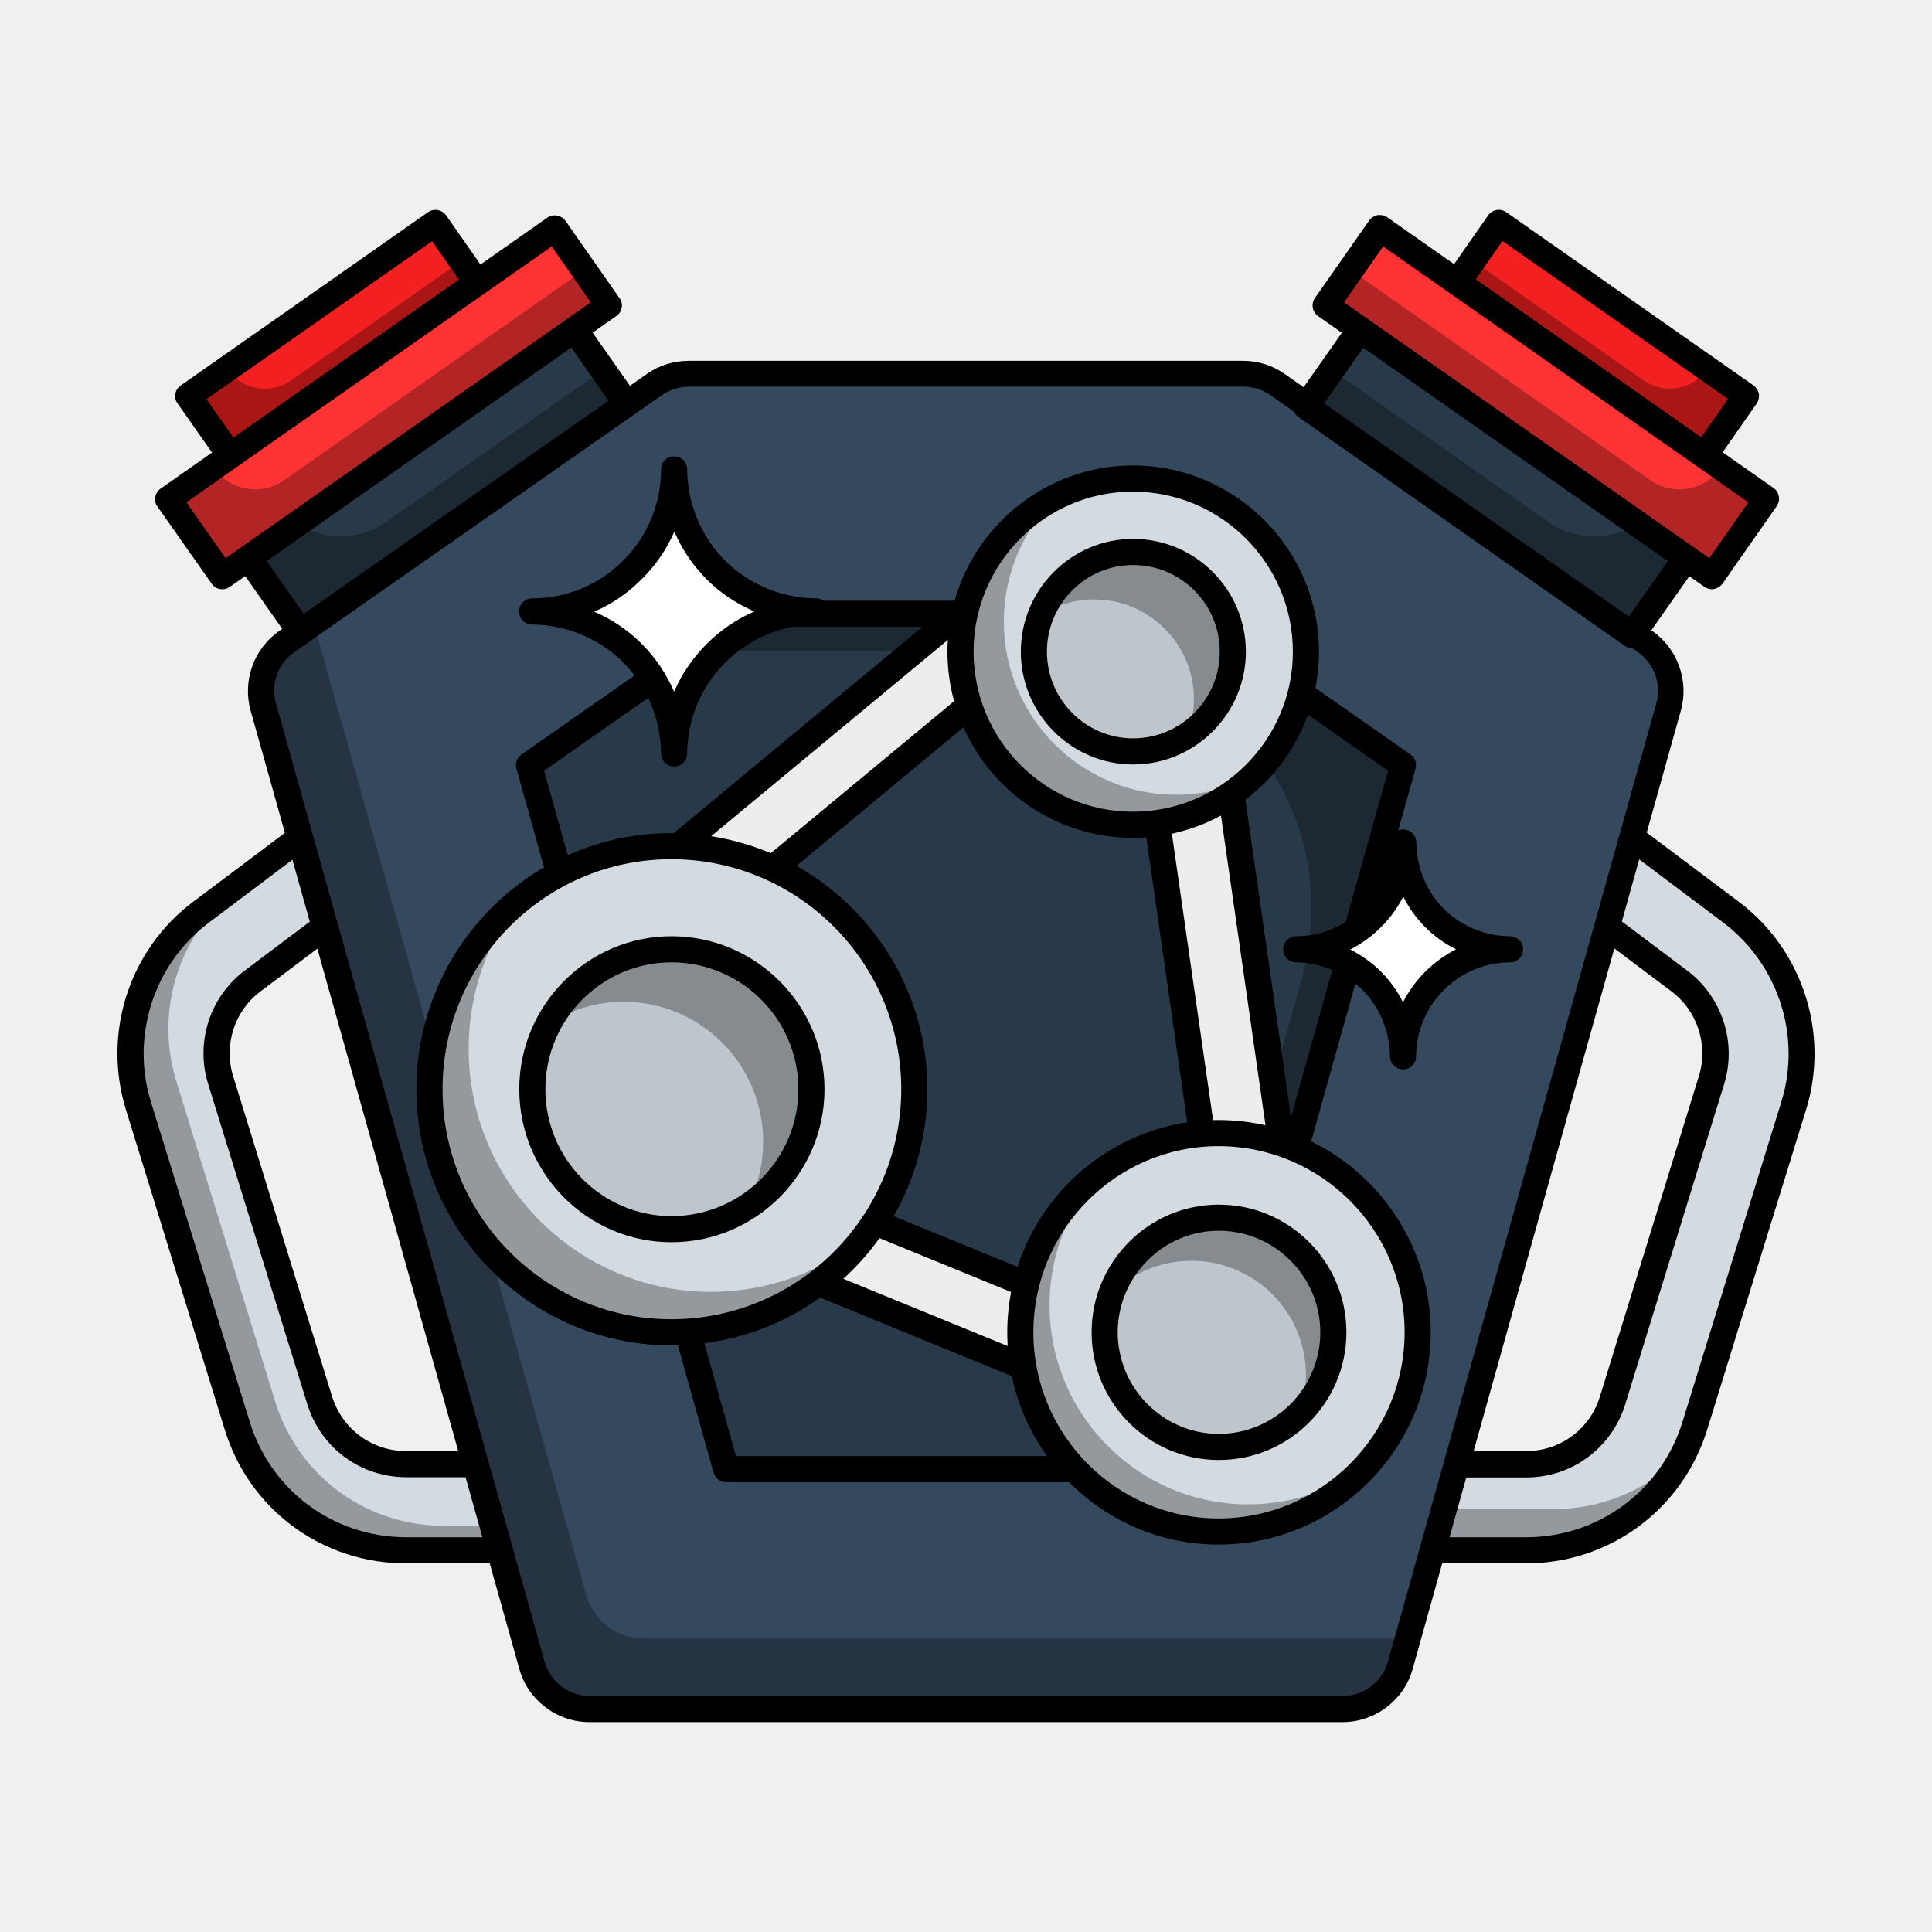
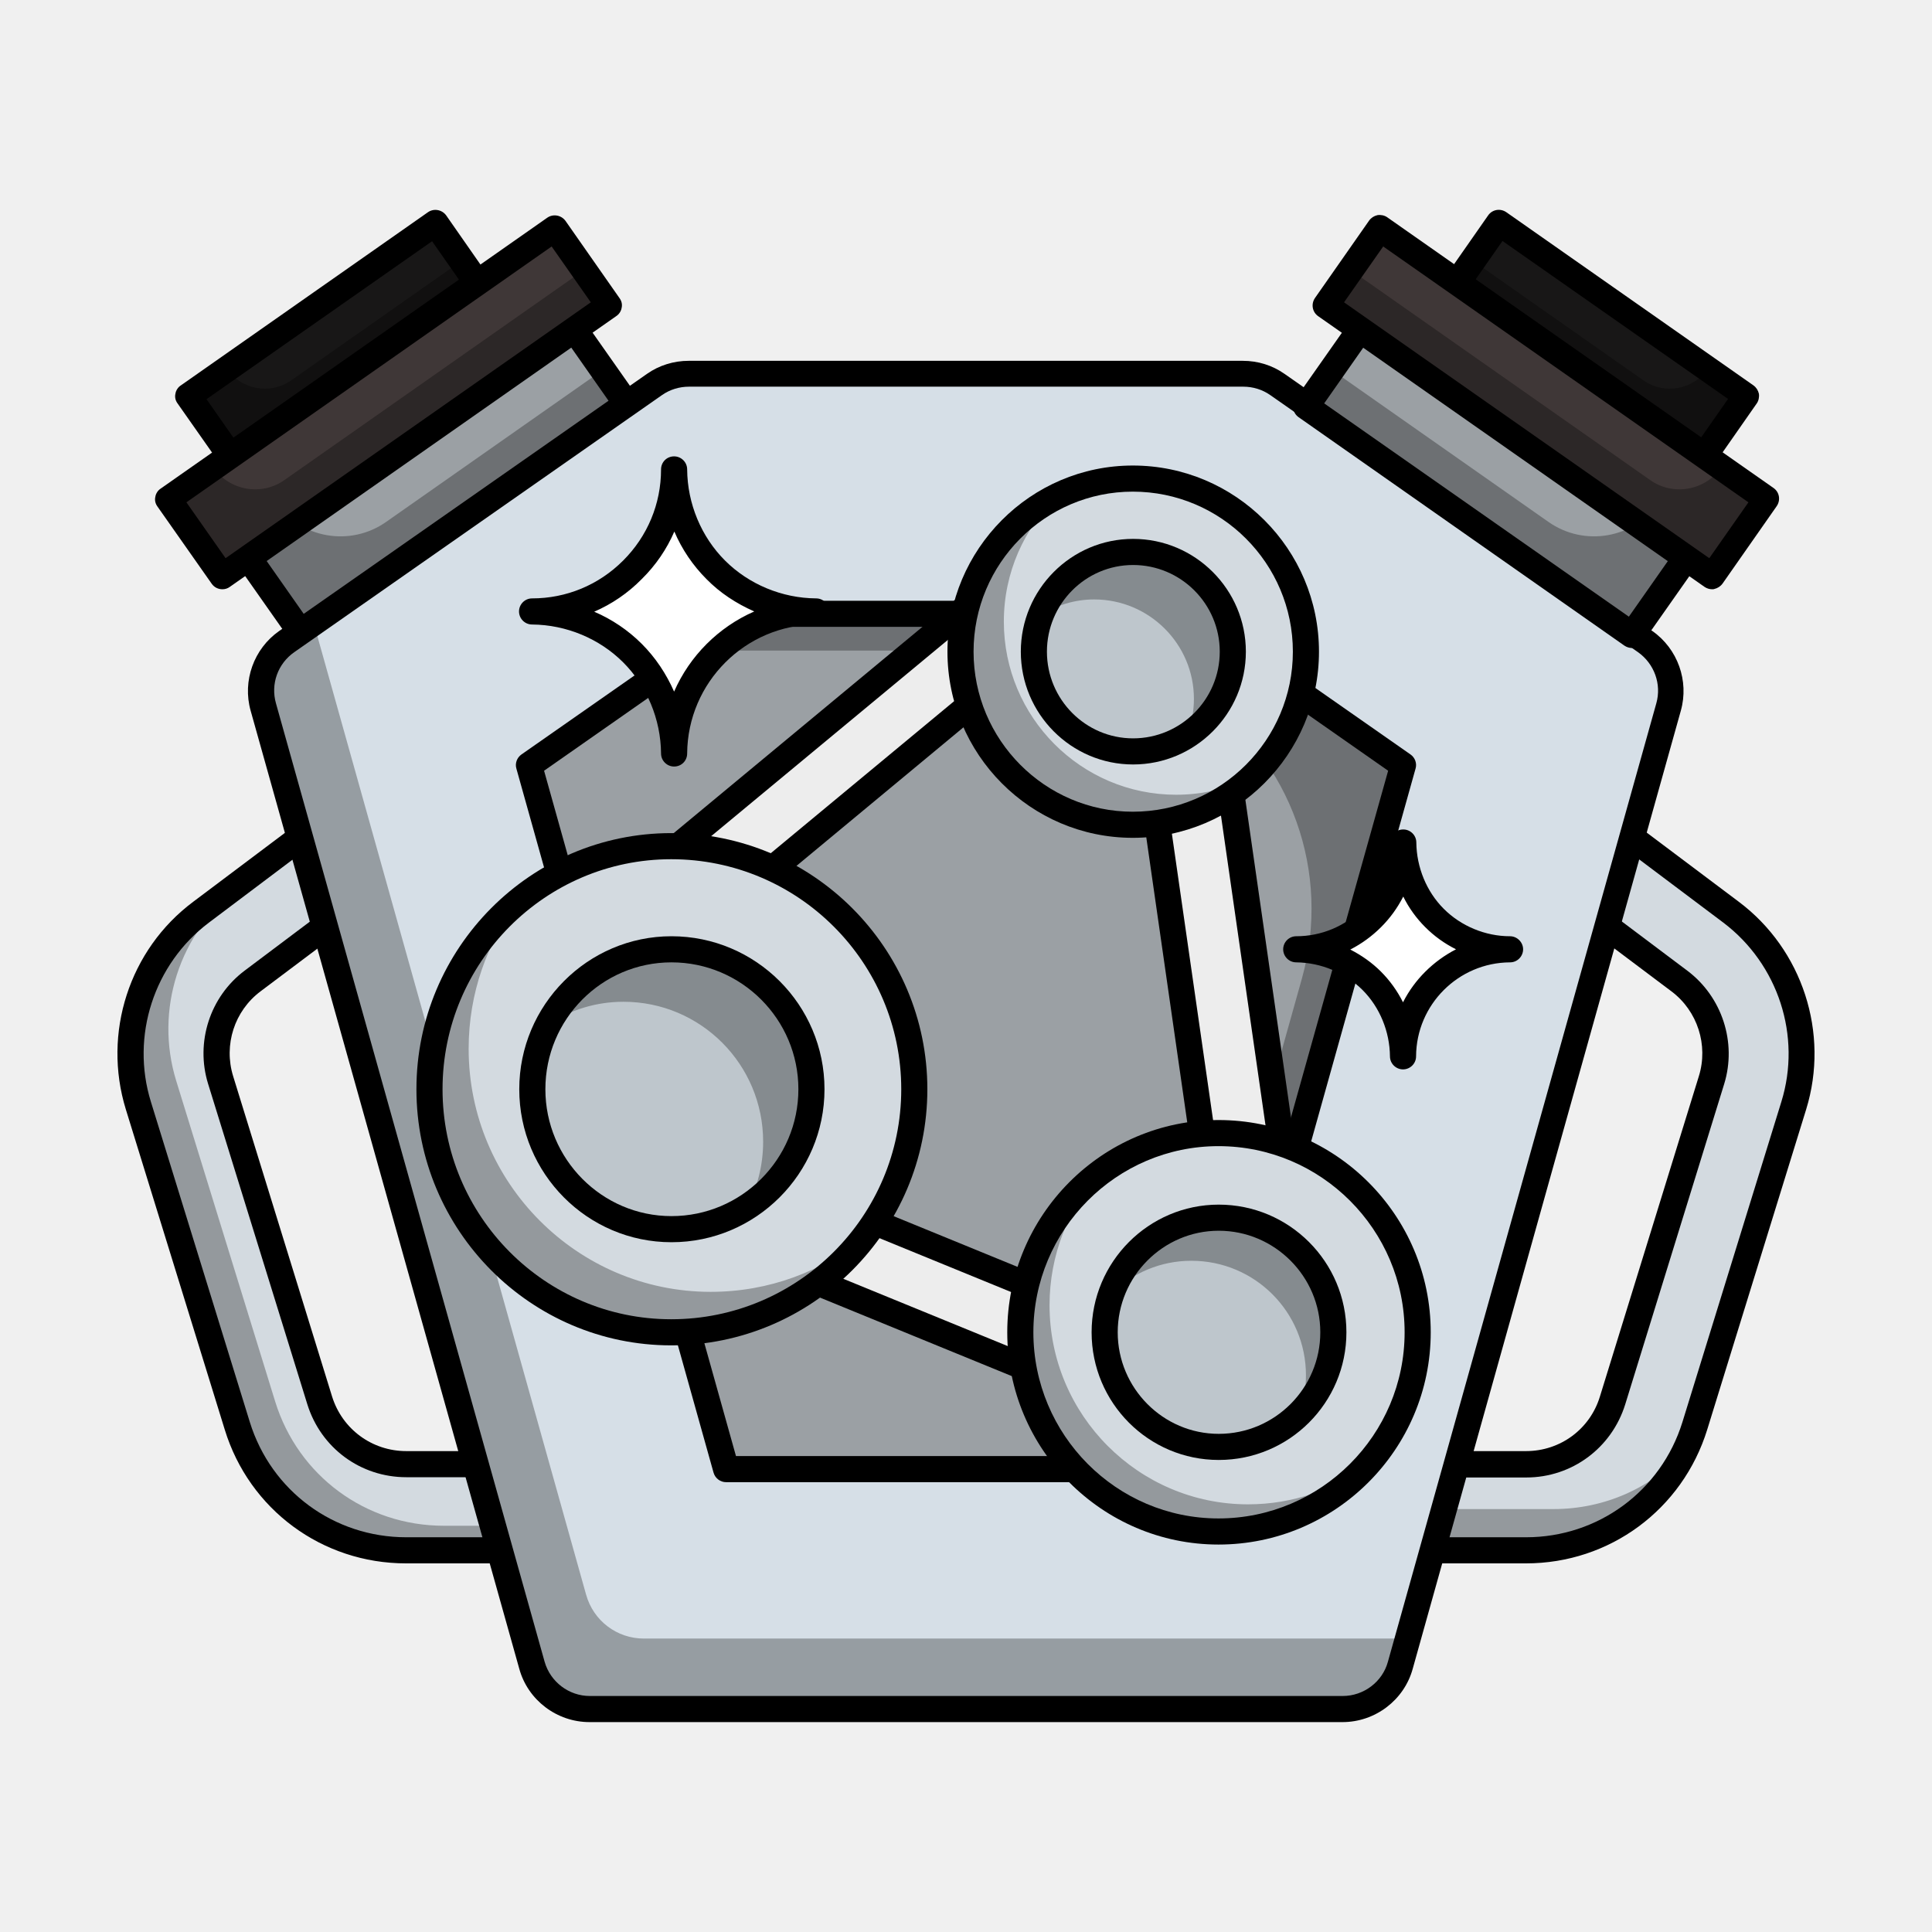
<svg xmlns="http://www.w3.org/2000/svg" width="70" height="70" viewBox="0 0 70 70" fill="none">
-   <path d="M8.376 19.315L20.183 11.04L22.773 14.736L10.966 23.01L8.376 19.315Z" fill="#283A49" />
+   <path d="M8.376 19.315L20.183 11.04L22.773 14.736L10.966 23.01L8.376 19.315Z" fill="#9BA0A4" />
  <g opacity="0.3">
    <path d="M22.778 14.738L10.963 23.006L8.381 19.317L9.97 18.2C10.888 19.506 12.685 19.827 13.99 18.91L21.842 13.404L22.778 14.738Z" fill="black" />
  </g>
-   <path d="M10.963 23.479C10.811 23.479 10.669 23.412 10.575 23.28L7.983 19.591C7.907 19.487 7.879 19.364 7.907 19.241C7.926 19.118 8.002 19.004 8.106 18.938L19.911 10.661C20.129 10.51 20.422 10.566 20.573 10.774L23.165 14.464C23.241 14.568 23.269 14.691 23.241 14.814C23.222 14.937 23.146 15.05 23.042 15.116L11.237 23.393C11.152 23.45 11.057 23.479 10.963 23.479ZM9.033 19.43L11.076 22.343L22.115 14.615L20.072 11.701L9.033 19.43Z" fill="black" />
-   <path d="M6.826 14.347L15.774 8.076L17.593 10.671L8.645 16.942L6.826 14.347Z" fill="#F22020" />
+   <path d="M10.963 23.479C10.811 23.479 10.669 23.413 10.575 23.28L7.983 19.591C7.907 19.487 7.879 19.364 7.907 19.241C7.926 19.118 8.002 19.004 8.106 18.938L19.911 10.661C20.129 10.51 20.422 10.567 20.573 10.775L23.165 14.464C23.241 14.568 23.269 14.691 23.241 14.814C23.222 14.937 23.146 15.05 23.042 15.117L11.237 23.394C11.152 23.45 11.057 23.479 10.963 23.479ZM9.033 19.43L11.076 22.344L22.115 14.615L20.072 11.702L9.033 19.43Z" fill="black" />
+   <path d="M6.826 14.347L15.774 8.076L17.593 10.671L8.645 16.942L6.826 14.347Z" fill="#181717" />
  <g opacity="0.3">
    <path d="M17.585 10.68L8.646 16.942L6.82 14.35L8.22 13.366C8.75 14.123 9.791 14.312 10.547 13.783L16.724 9.45L17.585 10.68Z" fill="black" />
  </g>
-   <path d="M8.646 17.415C8.494 17.415 8.352 17.349 8.258 17.216L6.432 14.615C6.356 14.511 6.328 14.388 6.356 14.265C6.375 14.142 6.451 14.029 6.555 13.962L15.504 7.691C15.721 7.539 16.015 7.596 16.166 7.804L17.973 10.396C18.048 10.5 18.077 10.623 18.048 10.746C18.029 10.869 17.954 10.983 17.85 11.049L8.901 17.32C8.835 17.387 8.74 17.415 8.646 17.415ZM7.482 14.464L8.759 16.289L16.932 10.566L15.655 8.741L7.482 14.464Z" fill="black" />
-   <path d="M6.094 18.084L20.101 8.267L22.061 11.064L8.054 20.881L6.094 18.084Z" fill="#FF3333" />
+   <path d="M8.646 17.415C8.494 17.415 8.352 17.349 8.258 17.216L6.432 14.615C6.356 14.511 6.328 14.388 6.356 14.265C6.375 14.142 6.451 14.028 6.555 13.962L15.504 7.69C15.721 7.539 16.015 7.596 16.166 7.804L17.973 10.396C18.048 10.5 18.077 10.623 18.048 10.746C18.029 10.869 17.954 10.982 17.85 11.049L8.901 17.32C8.835 17.387 8.74 17.415 8.646 17.415ZM7.482 14.463L8.759 16.289L16.932 10.566L15.655 8.74L7.482 14.463Z" fill="black" />
+   <path d="M6.094 18.084L20.101 8.267L22.061 11.064L8.054 20.881L6.094 18.084Z" fill="#3F3737" />
  <g opacity="0.3">
    <path d="M22.059 11.068L8.059 20.887L6.092 18.087L7.728 16.942C8.315 17.774 9.469 17.983 10.301 17.396L21.161 9.781L22.059 11.068Z" fill="black" />
  </g>
-   <path d="M8.059 21.35C7.908 21.35 7.766 21.284 7.671 21.152L5.704 18.352C5.628 18.248 5.6 18.125 5.628 18.002C5.647 17.879 5.723 17.765 5.827 17.699L19.827 7.889C20.044 7.738 20.337 7.795 20.489 8.003L22.447 10.803C22.523 10.907 22.551 11.03 22.523 11.153C22.504 11.276 22.428 11.389 22.324 11.456L8.324 21.265C8.248 21.322 8.154 21.35 8.059 21.35ZM6.754 18.2L8.173 20.225L21.406 10.954L19.987 8.93L6.754 18.2Z" fill="black" />
+   <path d="M8.059 21.35C7.908 21.35 7.766 21.284 7.671 21.151L5.704 18.351C5.628 18.247 5.6 18.124 5.628 18.001C5.647 17.878 5.723 17.765 5.827 17.699L19.827 7.889C20.044 7.738 20.337 7.795 20.489 8.003L22.447 10.803C22.523 10.907 22.551 11.03 22.523 11.153C22.504 11.276 22.428 11.389 22.324 11.456L8.324 21.265C8.248 21.322 8.154 21.35 8.059 21.35ZM6.754 18.2L8.173 20.224L21.406 10.954L19.987 8.93L6.754 18.2Z" fill="black" />
  <path d="M20.64 53.049H14.709C13.262 53.049 12.004 52.122 11.578 50.741L7.993 39.134C7.586 37.81 8.05 36.372 9.157 35.549L16.232 30.233L14.359 27.735L7.284 33.052C5.136 34.669 4.219 37.479 5.013 40.052L8.599 51.658C9.431 54.354 11.89 56.17 14.709 56.17H20.64V53.049Z" fill="#D3DAE0" />
  <g opacity="0.3">
    <path d="M20.64 55.281H16.081C13.253 55.281 10.803 53.474 9.97 50.779L6.385 39.162C5.59 36.589 6.499 33.78 8.646 32.162L14.425 27.82L14.359 27.735L7.284 33.052C5.136 34.669 4.219 37.479 5.013 40.052L8.599 51.668C9.431 54.364 11.89 56.17 14.709 56.17H20.64V55.281Z" fill="black" />
  </g>
  <path d="M62.716 33.052L55.64 27.735L53.767 30.233L60.843 35.549C61.95 36.381 62.413 37.819 62.006 39.134L58.421 50.741C57.995 52.122 56.737 53.049 55.29 53.049H49.832V56.17H55.29C58.118 56.17 60.569 54.354 61.401 51.658L64.986 40.052C65.781 37.479 64.873 34.66 62.716 33.052Z" fill="#D3DAE0" />
  <g opacity="0.3">
    <path d="M61.032 52.595C59.973 54.77 57.769 56.17 55.29 56.17H49.832V53.058H50.835C50.835 53.947 51.563 54.676 52.452 54.676H56.293C58.147 54.676 59.85 53.9 61.032 52.595Z" fill="black" />
  </g>
-   <path d="M20.64 56.643H14.709C11.673 56.643 9.033 54.695 8.144 51.8L4.559 40.193C3.708 37.431 4.682 34.404 7 32.673L14.075 27.357C14.179 27.281 14.302 27.253 14.425 27.262C14.548 27.281 14.662 27.347 14.737 27.442L16.61 29.939C16.771 30.147 16.724 30.441 16.516 30.601L9.44 35.918C8.494 36.627 8.097 37.857 8.447 38.992L12.032 50.599C12.401 51.781 13.479 52.576 14.719 52.576H20.65C20.915 52.576 21.123 52.784 21.123 53.049V56.17C21.113 56.426 20.905 56.643 20.64 56.643ZM14.264 28.388L7.567 33.43C5.581 34.924 4.729 37.535 5.467 39.919L9.052 51.526C9.828 54.023 12.098 55.697 14.719 55.697H20.177V53.522H14.719C13.063 53.522 11.625 52.462 11.133 50.873L7.539 39.266C7.075 37.762 7.605 36.107 8.873 35.161L15.57 30.128L14.264 28.388Z" fill="black" />
-   <path d="M55.291 56.644H49.832C49.568 56.644 49.359 56.435 49.359 56.17V53.049C49.359 52.784 49.568 52.576 49.832 52.576H55.291C56.53 52.576 57.608 51.781 57.968 50.599L61.553 38.992C61.903 37.866 61.505 36.627 60.559 35.918L53.484 30.602C53.276 30.441 53.228 30.148 53.389 29.939L55.262 27.442C55.338 27.338 55.451 27.272 55.574 27.262C55.697 27.244 55.82 27.281 55.924 27.357L63 32.673C65.308 34.404 66.292 37.431 65.441 40.194L61.855 51.8C60.957 54.695 58.318 56.644 55.291 56.644ZM50.305 55.697H55.291C57.901 55.697 60.181 54.023 60.957 51.526L64.542 39.919C65.28 37.535 64.428 34.934 62.442 33.43L55.745 28.398L54.439 30.138L61.136 35.17C62.395 36.116 62.934 37.772 62.47 39.276L58.885 50.883C58.393 52.462 56.955 53.531 55.3 53.531H50.315V55.697H50.305Z" fill="black" />
-   <path d="M60.465 25.616L50.731 60.342C50.466 61.279 49.615 61.931 48.641 61.931H21.359C20.385 61.931 19.524 61.279 19.269 60.342L9.535 25.616C9.289 24.727 9.63 23.772 10.386 23.252L23.715 13.934C24.084 13.679 24.519 13.546 24.963 13.546H45.036C45.481 13.546 45.916 13.679 46.285 13.934L59.613 23.252C60.37 23.772 60.711 24.727 60.465 25.616Z" fill="#34495E" />
+   <path d="M20.64 56.644H14.709C11.673 56.644 9.033 54.695 8.144 51.8L4.559 40.194C3.708 37.431 4.682 34.404 7 32.673L14.075 27.357C14.179 27.281 14.302 27.253 14.425 27.262C14.548 27.281 14.662 27.348 14.737 27.442L16.61 29.939C16.771 30.148 16.724 30.441 16.516 30.602L9.44 35.918C8.494 36.627 8.097 37.857 8.447 38.992L12.032 50.599C12.401 51.781 13.479 52.576 14.719 52.576H20.65C20.915 52.576 21.123 52.784 21.123 53.049V56.171C21.113 56.426 20.905 56.644 20.64 56.644ZM14.264 28.388L7.567 33.43C5.581 34.925 4.729 37.535 5.467 39.919L9.052 51.526C9.828 54.023 12.098 55.698 14.719 55.698H20.177V53.522H14.719C13.063 53.522 11.625 52.462 11.133 50.873L7.539 39.267C7.075 37.763 7.605 36.107 8.873 35.161L15.57 30.129L14.264 28.388Z" fill="black" />
+   <path d="M55.291 56.644H49.832C49.568 56.644 49.359 56.436 49.359 56.171V53.049C49.359 52.784 49.568 52.576 49.832 52.576H55.291C56.53 52.576 57.608 51.782 57.968 50.599L61.553 38.992C61.903 37.867 61.505 36.627 60.559 35.918L53.484 30.602C53.276 30.441 53.228 30.148 53.389 29.94L55.262 27.442C55.338 27.338 55.451 27.272 55.574 27.263C55.697 27.244 55.82 27.282 55.924 27.357L63 32.673C65.308 34.404 66.292 37.431 65.441 40.194L61.855 51.8C60.957 54.695 58.318 56.644 55.291 56.644ZM50.305 55.698H55.291C57.901 55.698 60.181 54.023 60.957 51.526L64.542 39.919C65.28 37.536 64.428 34.934 62.442 33.43L55.745 28.398L54.439 30.138L61.136 35.171C62.395 36.117 62.934 37.772 62.47 39.276L58.885 50.883C58.393 52.463 56.955 53.532 55.3 53.532H50.315V55.698H50.305Z" fill="black" />
+   <path d="M60.465 25.616L50.731 60.342C50.466 61.278 49.615 61.931 48.641 61.931H21.359C20.385 61.931 19.524 61.278 19.269 60.342L9.535 25.616C9.289 24.727 9.63 23.772 10.386 23.251L23.715 13.934C24.084 13.678 24.519 13.546 24.963 13.546H45.036C45.481 13.546 45.916 13.678 46.285 13.934L59.613 23.251C60.37 23.772 60.711 24.727 60.465 25.616Z" fill="#D6DFE7" />
  <g opacity="0.3">
-     <path d="M51.015 59.33L50.731 60.342C50.466 61.279 49.615 61.931 48.641 61.931H21.359C20.385 61.931 19.534 61.279 19.269 60.342L9.535 25.616C9.289 24.727 9.63 23.781 10.386 23.252L11.427 22.523C11.427 22.703 11.446 22.892 11.503 23.062L21.236 57.779C21.501 58.724 22.353 59.368 23.327 59.368H50.608C50.75 59.368 50.882 59.358 51.015 59.33Z" fill="black" />
+     <path d="M51.015 59.33L50.731 60.342C50.466 61.279 49.615 61.931 48.641 61.931H21.359C20.385 61.931 19.534 61.279 19.269 60.342L9.535 25.617C9.289 24.727 9.63 23.782 10.386 23.252L11.427 22.523C11.427 22.703 11.446 22.892 11.503 23.063L21.236 57.779C21.501 58.725 22.353 59.368 23.327 59.368H50.608C50.75 59.368 50.882 59.358 51.015 59.33Z" fill="black" />
  </g>
-   <path d="M26.306 53.228L19.164 27.726L27.015 22.239H42.983L50.834 27.726L43.692 53.228H26.306Z" fill="#283A49" />
+   <path d="M26.306 53.228L19.164 27.726L27.015 22.239H42.983L50.834 27.726L43.692 53.228H26.306Z" fill="#9BA0A4" />
  <g opacity="0.3">
    <path d="M50.834 27.735L43.692 53.228H42.188L47.173 35.445C48.242 31.614 46.786 27.537 43.522 25.257C41.952 24.16 40.079 23.573 38.168 23.573H25.142L19.164 27.745V27.735L27.015 22.239H42.983L50.834 27.735Z" fill="black" />
  </g>
-   <path d="M43.693 53.702H26.306C26.098 53.702 25.909 53.56 25.852 53.352L18.71 27.849C18.653 27.66 18.729 27.451 18.89 27.338L26.741 21.852C26.817 21.795 26.912 21.766 27.015 21.766H42.983C43.078 21.766 43.172 21.795 43.257 21.852L51.109 27.338C51.27 27.451 51.345 27.66 51.288 27.849L44.147 53.352C44.09 53.56 43.901 53.702 43.693 53.702ZM26.666 52.755H43.333L50.295 27.924L42.841 22.712H27.167L19.713 27.924L26.666 52.755Z" fill="black" />
+   <path d="M43.693 53.702H26.306C26.098 53.702 25.909 53.56 25.852 53.352L18.71 27.849C18.653 27.66 18.729 27.452 18.89 27.338L26.741 21.852C26.817 21.795 26.912 21.767 27.015 21.767H42.983C43.078 21.767 43.172 21.795 43.257 21.852L51.109 27.338C51.27 27.452 51.345 27.66 51.288 27.849L44.147 53.352C44.09 53.56 43.901 53.702 43.693 53.702ZM26.666 52.756H43.333L50.295 27.925L42.841 22.712H27.167L19.713 27.925L26.666 52.756Z" fill="black" />
  <path d="M20.033 42.566L21.094 39.976L42.689 48.824L41.628 51.414L20.033 42.566Z" fill="#EDEDED" />
-   <path d="M21.735 33.024L35.706 21.449L37.492 23.605L23.522 35.18L21.735 33.024Z" fill="#EDEDED" />
-   <path d="M41.095 23.992L43.867 23.595L46.87 44.534L44.098 44.932L41.095 23.992Z" fill="#EDEDED" />
-   <path d="M41.649 51.866C41.593 51.866 41.526 51.857 41.469 51.828L19.864 42.984C19.751 42.937 19.656 42.842 19.609 42.728C19.561 42.615 19.561 42.483 19.609 42.369L20.668 39.777C20.772 39.531 21.047 39.418 21.283 39.522L42.888 48.366C43.002 48.414 43.097 48.508 43.144 48.622C43.191 48.735 43.191 48.868 43.144 48.981L42.084 51.573C42.018 51.753 41.838 51.866 41.649 51.866ZM20.659 42.284L41.394 50.769L42.094 49.047L21.359 40.562L20.659 42.284Z" fill="black" />
-   <path d="M23.535 35.643C23.402 35.643 23.26 35.587 23.166 35.473L21.378 33.316C21.302 33.222 21.255 33.099 21.274 32.966C21.283 32.843 21.349 32.73 21.444 32.645L35.406 21.066C35.605 20.896 35.907 20.924 36.068 21.133L37.856 23.289C37.932 23.384 37.979 23.507 37.96 23.639C37.951 23.762 37.885 23.876 37.79 23.961L23.837 35.539C23.743 35.605 23.639 35.643 23.535 35.643ZM22.409 33.08L23.591 34.508L36.825 23.535L35.643 22.107L22.409 33.08Z" fill="black" />
+   <path d="M21.735 33.025L35.706 21.449L37.492 23.605L23.522 35.181L21.735 33.025Z" fill="#EDEDED" />
+   <path d="M41.095 23.992L43.867 23.595L46.87 44.535L44.098 44.932L41.095 23.992Z" fill="#EDEDED" />
+   <path d="M41.649 51.866C41.593 51.866 41.526 51.857 41.469 51.828L19.864 42.984C19.751 42.936 19.656 42.842 19.609 42.728C19.561 42.615 19.561 42.482 19.609 42.369L20.668 39.777C20.772 39.531 21.047 39.417 21.283 39.522L42.888 48.366C43.002 48.413 43.097 48.508 43.144 48.621C43.191 48.735 43.191 48.867 43.144 48.981L42.084 51.573C42.018 51.753 41.838 51.866 41.649 51.866ZM20.659 42.284L41.394 50.769L42.094 49.047L21.359 40.562L20.659 42.284Z" fill="black" />
+   <path d="M23.535 35.643C23.402 35.643 23.26 35.586 23.166 35.473L21.378 33.316C21.302 33.221 21.255 33.099 21.274 32.966C21.283 32.843 21.349 32.73 21.444 32.645L35.406 21.066C35.605 20.896 35.907 20.924 36.068 21.132L37.856 23.289C37.932 23.384 37.979 23.507 37.96 23.639C37.951 23.762 37.885 23.876 37.79 23.961L23.837 35.539C23.743 35.605 23.639 35.643 23.535 35.643ZM22.409 33.08L23.591 34.508L36.825 23.535L35.643 22.107L22.409 33.08Z" fill="black" />
  <path d="M44.099 45.387C43.873 45.387 43.664 45.216 43.636 44.98L40.628 24.046C40.609 23.923 40.647 23.8 40.713 23.696C40.779 23.592 40.902 23.526 41.025 23.507L43.797 23.11C44.062 23.081 44.298 23.251 44.336 23.507L47.344 44.441C47.363 44.564 47.325 44.687 47.259 44.791C47.193 44.895 47.07 44.961 46.947 44.98L44.175 45.377C44.147 45.387 44.128 45.387 44.099 45.387ZM41.621 24.377L44.497 44.374L46.332 44.109L43.456 24.112L41.621 24.377Z" fill="black" />
-   <path d="M48.641 62.395H21.36C20.177 62.395 19.127 61.6 18.815 60.465L9.081 25.749C8.778 24.67 9.195 23.507 10.112 22.863L23.441 13.546C23.885 13.234 24.415 13.073 24.954 13.073H45.027C45.576 13.073 46.096 13.234 46.541 13.546L59.869 22.863C60.786 23.507 61.203 24.67 60.9 25.749L51.185 60.465C50.873 61.6 49.823 62.395 48.641 62.395ZM24.964 14.009C24.614 14.009 24.273 14.114 23.989 14.312L10.661 23.63C10.065 24.046 9.8 24.784 9.999 25.484L19.733 60.209C19.941 60.938 20.612 61.449 21.369 61.449H48.65C49.407 61.449 50.088 60.938 50.286 60.209L60.011 25.484C60.209 24.784 59.935 24.046 59.349 23.63L46.02 14.312C45.736 14.114 45.396 14.009 45.046 14.009H24.964Z" fill="black" />
+   <path d="M48.641 62.395H21.36C20.177 62.395 19.127 61.6 18.815 60.465L9.081 25.749C8.778 24.671 9.195 23.507 10.112 22.864L23.441 13.546C23.885 13.234 24.415 13.073 24.954 13.073H45.027C45.576 13.073 46.096 13.234 46.541 13.546L59.869 22.864C60.786 23.507 61.203 24.671 60.9 25.749L51.185 60.465C50.873 61.6 49.823 62.395 48.641 62.395ZM24.964 14.01C24.614 14.01 24.273 14.114 23.989 14.312L10.661 23.63C10.065 24.046 9.8 24.784 9.999 25.484L19.733 60.21C19.941 60.938 20.612 61.449 21.369 61.449H48.65C49.407 61.449 50.088 60.938 50.286 60.21L60.011 25.484C60.209 24.784 59.935 24.046 59.349 23.63L46.02 14.312C45.736 14.114 45.396 14.01 45.046 14.01H24.964Z" fill="black" />
  <path d="M51.365 48.272C51.365 52.254 48.139 55.489 44.148 55.489C40.193 55.489 36.968 52.264 36.968 48.272C36.968 44.28 40.193 41.054 44.148 41.054C48.139 41.054 51.365 44.289 51.365 48.272Z" fill="#D3DAE0" />
  <g opacity="0.3">
-     <path d="M49.568 53.039C48.243 54.543 46.314 55.489 44.148 55.489C40.193 55.489 36.968 52.264 36.968 48.281C36.968 45.935 38.084 43.854 39.806 42.539C38.708 43.807 38.027 45.472 38.027 47.288C38.027 51.28 41.262 54.505 45.216 54.505C46.853 54.505 48.357 53.966 49.568 53.039Z" fill="black" />
+     <path d="M49.568 53.039C48.243 54.543 46.314 55.489 44.148 55.489C40.193 55.489 36.968 52.263 36.968 48.281C36.968 45.935 38.084 43.854 39.806 42.539C38.708 43.807 38.027 45.471 38.027 47.288C38.027 51.28 41.262 54.505 45.216 54.505C46.853 54.505 48.357 53.966 49.568 53.039Z" fill="black" />
  </g>
  <path d="M44.148 55.962C39.929 55.962 36.495 52.51 36.495 48.272C36.495 44.034 39.929 40.581 44.148 40.581C48.386 40.581 51.838 44.034 51.838 48.272C51.838 52.51 48.386 55.962 44.148 55.962ZM44.148 41.527C40.449 41.527 37.441 44.554 37.441 48.272C37.441 51.989 40.449 55.016 44.148 55.016C47.865 55.016 50.892 51.989 50.892 48.272C50.892 44.554 47.865 41.527 44.148 41.527Z" fill="black" />
  <path d="M48.31 48.272C48.31 50.571 46.456 52.425 44.157 52.425C41.877 52.425 40.023 50.571 40.023 48.272C40.023 45.973 41.877 44.119 44.157 44.119C46.446 44.119 48.31 45.983 48.31 48.272Z" fill="#BEC6CC" />
  <g opacity="0.3">
-     <path d="M47.062 51.242C47.232 50.807 47.317 50.325 47.317 49.833C47.317 47.534 45.463 45.68 43.164 45.68C42.048 45.68 41.036 46.125 40.279 46.853C40.856 45.254 42.379 44.129 44.158 44.129C46.456 44.129 48.31 45.983 48.31 48.281C48.31 49.445 47.828 50.495 47.062 51.242Z" fill="black" />
+     <path d="M47.062 51.242C47.232 50.807 47.317 50.325 47.317 49.833C47.317 47.534 45.463 45.68 43.164 45.68C42.048 45.68 41.036 46.125 40.279 46.853C40.856 45.255 42.379 44.129 44.158 44.129C46.456 44.129 48.31 45.983 48.31 48.282C48.31 49.445 47.828 50.495 47.062 51.242Z" fill="black" />
  </g>
-   <path d="M44.157 52.898C41.613 52.898 39.551 50.826 39.551 48.272C39.551 45.718 41.622 43.646 44.157 43.646C46.712 43.646 48.783 45.718 48.783 48.272C48.783 50.826 46.712 52.898 44.157 52.898ZM44.157 44.592C42.143 44.592 40.497 46.248 40.497 48.272C40.497 50.296 42.143 51.952 44.157 51.952C46.191 51.952 47.837 50.296 47.837 48.272C47.837 46.248 46.182 44.592 44.157 44.592Z" fill="black" />
+   <path d="M44.157 52.897C41.613 52.897 39.551 50.826 39.551 48.272C39.551 45.718 41.622 43.646 44.157 43.646C46.712 43.646 48.783 45.718 48.783 48.272C48.783 50.826 46.712 52.897 44.157 52.897ZM44.157 44.592C42.143 44.592 40.497 46.247 40.497 48.272C40.497 50.296 42.143 51.951 44.157 51.951C46.191 51.951 47.837 50.296 47.837 48.272C47.837 46.247 46.182 44.592 44.157 44.592Z" fill="black" />
  <path d="M33.127 39.465C33.127 44.327 29.192 48.272 24.32 48.272C19.496 48.272 15.56 44.337 15.56 39.465C15.56 34.593 19.496 30.658 24.32 30.658C29.192 30.658 33.127 34.603 33.127 39.465Z" fill="#D3DAE0" />
  <g opacity="0.3">
    <path d="M31.311 44.819C29.712 46.919 27.177 48.272 24.329 48.272C19.505 48.272 15.56 44.337 15.56 39.465C15.56 36.712 16.828 34.253 18.796 32.645C17.651 34.13 16.98 35.984 16.98 37.999C16.98 42.861 20.924 46.806 25.748 46.806C27.858 46.806 29.797 46.068 31.311 44.819Z" fill="black" />
  </g>
-   <path d="M24.32 48.745C19.231 48.745 15.088 44.583 15.088 39.465C15.088 34.347 19.231 30.185 24.32 30.185C29.438 30.185 33.6 34.347 33.6 39.465C33.6 44.583 29.438 48.745 24.32 48.745ZM24.32 31.131C19.751 31.131 16.034 34.868 16.034 39.465C16.034 44.062 19.751 47.799 24.32 47.799C28.918 47.799 32.654 44.062 32.654 39.465C32.654 34.868 28.918 31.131 24.32 31.131Z" fill="black" />
+   <path d="M24.32 48.745C19.231 48.745 15.088 44.582 15.088 39.465C15.088 34.347 19.231 30.185 24.32 30.185C29.438 30.185 33.6 34.347 33.6 39.465C33.6 44.582 29.438 48.745 24.32 48.745ZM24.32 31.131C19.751 31.131 16.034 34.867 16.034 39.465C16.034 44.062 19.751 47.799 24.32 47.799C28.918 47.799 32.654 44.062 32.654 39.465C32.654 34.867 28.918 31.131 24.32 31.131Z" fill="black" />
  <path d="M29.399 39.465C29.399 42.265 27.129 44.535 24.329 44.535C21.548 44.535 19.287 42.265 19.287 39.465C19.287 36.665 21.557 34.395 24.329 34.395C27.129 34.395 29.399 36.665 29.399 39.465Z" fill="#BEC6CC" />
  <g opacity="0.3">
    <path d="M29.4 39.465C29.4 41.262 28.473 42.833 27.064 43.731C27.442 43.022 27.65 42.218 27.65 41.367C27.65 38.566 25.389 36.296 22.589 36.296C21.596 36.296 20.669 36.589 19.884 37.1C20.716 35.492 22.4 34.404 24.33 34.404C27.139 34.404 29.4 36.665 29.4 39.465Z" fill="black" />
  </g>
  <path d="M24.329 45.008C21.283 45.008 18.814 42.52 18.814 39.465C18.814 36.41 21.293 33.922 24.329 33.922C27.385 33.922 29.873 36.41 29.873 39.465C29.873 42.52 27.385 45.008 24.329 45.008ZM24.329 34.868C21.804 34.868 19.76 36.93 19.76 39.465C19.76 42 21.813 44.062 24.329 44.062C26.864 44.062 28.927 42 28.927 39.465C28.927 36.93 26.864 34.868 24.329 34.868Z" fill="black" />
  <path d="M47.316 23.611C47.316 27.073 44.506 29.883 41.044 29.883C37.61 29.883 34.801 27.073 34.801 23.611C34.801 20.149 37.61 17.339 41.044 17.339C44.506 17.339 47.316 20.149 47.316 23.611Z" fill="#D3DAE0" />
  <g opacity="0.3">
-     <path d="M45.386 28.142C44.26 29.23 42.728 29.892 41.044 29.892C37.61 29.892 34.801 27.083 34.801 23.621C34.801 21.152 36.229 19.014 38.291 18.002C37.109 19.137 36.371 20.745 36.371 22.523C36.371 25.985 39.171 28.795 42.614 28.795C43.608 28.795 44.553 28.558 45.386 28.142Z" fill="black" />
+     <path d="M45.386 28.142C44.26 29.23 42.728 29.892 41.044 29.892C37.61 29.892 34.801 27.083 34.801 23.62C34.801 21.151 36.229 19.014 38.291 18.002C37.109 19.137 36.371 20.745 36.371 22.523C36.371 25.985 39.171 28.795 42.614 28.795C43.608 28.795 44.553 28.558 45.386 28.142Z" fill="black" />
  </g>
-   <path d="M41.044 30.356C37.336 30.356 34.328 27.329 34.328 23.611C34.328 19.893 37.346 16.866 41.044 16.866C44.762 16.866 47.789 19.893 47.789 23.611C47.789 27.329 44.762 30.356 41.044 30.356ZM41.044 17.812C37.866 17.812 35.274 20.414 35.274 23.611C35.274 26.808 37.866 29.41 41.044 29.41C44.242 29.41 46.843 26.808 46.843 23.611C46.843 20.414 44.242 17.812 41.044 17.812Z" fill="black" />
+   <path d="M41.044 30.356C37.336 30.356 34.328 27.329 34.328 23.611C34.328 19.894 37.346 16.867 41.044 16.867C44.762 16.867 47.789 19.894 47.789 23.611C47.789 27.329 44.762 30.356 41.044 30.356ZM41.044 17.813C37.866 17.813 35.274 20.414 35.274 23.611C35.274 26.808 37.866 29.41 41.044 29.41C44.242 29.41 46.843 26.808 46.843 23.611C46.843 20.414 44.242 17.813 41.044 17.813Z" fill="black" />
  <path d="M44.658 23.611C44.658 25.607 43.041 27.225 41.045 27.225C39.068 27.225 37.45 25.607 37.45 23.611C37.45 21.615 39.068 19.998 41.045 19.998C43.05 20.007 44.658 21.615 44.658 23.611Z" fill="#BEC6CC" />
  <g opacity="0.3">
-     <path d="M44.667 23.621C44.667 24.898 44.005 26.023 43.003 26.657C43.163 26.241 43.258 25.796 43.258 25.323C43.258 23.337 41.641 21.719 39.645 21.719C38.935 21.719 38.273 21.927 37.715 22.287C38.245 20.953 39.541 20.007 41.054 20.007C43.05 20.007 44.667 21.625 44.667 23.621Z" fill="black" />
+     <path d="M44.667 23.621C44.667 24.898 44.005 26.023 43.003 26.657C43.163 26.241 43.258 25.797 43.258 25.323C43.258 23.337 41.641 21.719 39.645 21.719C38.935 21.719 38.273 21.928 37.715 22.287C38.245 20.953 39.541 20.007 41.054 20.007C43.05 20.007 44.667 21.625 44.667 23.621Z" fill="black" />
  </g>
  <path d="M41.054 27.698C38.812 27.698 36.986 25.863 36.986 23.611C36.986 21.36 38.812 19.525 41.054 19.525C43.305 19.525 45.14 21.36 45.14 23.611C45.14 25.863 43.305 27.698 41.054 27.698ZM41.054 20.471C39.332 20.471 37.932 21.88 37.932 23.611C37.932 25.342 39.332 26.752 41.054 26.752C42.785 26.752 44.194 25.342 44.194 23.611C44.194 21.88 42.785 20.471 41.054 20.471Z" fill="black" />
-   <path d="M47.325 14.727L49.915 11.032L61.722 19.307L59.132 23.002L47.325 14.727Z" fill="#283A49" />
+   <path d="M47.325 14.727L49.915 11.032L61.722 19.307L59.132 23.002L47.325 14.727Z" fill="#9BA0A4" />
  <g opacity="0.3">
    <path d="M47.316 14.738L59.131 23.006L61.714 19.317L60.124 18.2C59.207 19.506 57.41 19.827 56.104 18.91L48.253 13.404L47.316 14.738Z" fill="black" />
  </g>
  <path d="M59.131 23.478C59.036 23.478 58.942 23.45 58.856 23.393L47.051 15.116C46.947 15.041 46.881 14.937 46.852 14.814C46.834 14.691 46.862 14.558 46.928 14.464L49.52 10.774C49.671 10.557 49.965 10.509 50.182 10.661L61.988 18.938C62.092 19.014 62.158 19.118 62.186 19.241C62.205 19.364 62.177 19.496 62.111 19.591L59.519 23.28C59.424 23.412 59.282 23.478 59.131 23.478ZM47.978 14.615L59.017 22.343L61.06 19.43L50.021 11.701L47.978 14.615Z" fill="black" />
-   <path d="M52.513 10.67L54.332 8.075L63.28 14.346L61.461 16.941L52.513 10.67Z" fill="#F22020" />
+   <path d="M52.513 10.67L54.332 8.075L63.28 14.346L61.461 16.941L52.513 10.67Z" fill="#181717" />
  <g opacity="0.3">
    <path d="M52.509 10.68L61.448 16.942L63.274 14.35L61.874 13.366C61.344 14.123 60.303 14.312 59.547 13.783L53.37 9.45L52.509 10.68Z" fill="black" />
  </g>
  <path d="M61.448 17.415C61.353 17.415 61.259 17.387 61.174 17.33L52.225 11.058C52.121 10.983 52.055 10.879 52.026 10.755C52.007 10.633 52.036 10.5 52.102 10.405L53.918 7.804C54.069 7.587 54.363 7.539 54.58 7.691L63.529 13.962C63.633 14.038 63.699 14.142 63.728 14.265C63.746 14.388 63.718 14.52 63.652 14.615L61.836 17.216C61.751 17.339 61.599 17.415 61.448 17.415ZM53.161 10.557L61.334 16.28L62.611 14.454L54.438 8.731L53.161 10.557Z" fill="black" />
-   <path d="M48.041 11.066L50.001 8.27L64.008 18.087L62.048 20.883L48.041 11.066Z" fill="#FF3333" />
+   <path d="M48.041 11.066L50.001 8.27L64.008 18.087L62.048 20.883L48.041 11.066Z" fill="#3F3737" />
  <g opacity="0.3">
    <path d="M48.034 11.068L62.034 20.887L64.002 18.087L62.365 16.942C61.779 17.774 60.625 17.983 59.792 17.396L48.933 9.781L48.034 11.068Z" fill="black" />
  </g>
  <path d="M62.035 21.35C61.94 21.35 61.845 21.322 61.76 21.265L47.76 11.456C47.543 11.304 47.495 11.011 47.647 10.793L49.605 7.993C49.681 7.889 49.785 7.823 49.907 7.795C50.031 7.776 50.163 7.804 50.258 7.87L64.257 17.68C64.475 17.831 64.522 18.125 64.371 18.342L62.413 21.142C62.337 21.246 62.233 21.312 62.11 21.341C62.091 21.35 62.063 21.35 62.035 21.35ZM48.697 10.954L61.931 20.224L63.349 18.2L50.116 8.93L48.697 10.954Z" fill="black" />
  <path d="M25.937 20.65C26.864 21.577 28.16 22.145 29.57 22.154C26.732 22.163 24.443 24.462 24.433 27.291C24.424 25.881 23.847 24.585 22.929 23.658C22.002 22.731 20.706 22.163 19.297 22.154C20.716 22.154 21.993 21.577 22.929 20.65C23.866 19.713 24.433 18.446 24.433 17.018C24.443 18.436 25.01 19.732 25.937 20.65Z" fill="white" />
  <path d="M51.97 33.26C52.67 33.959 53.644 34.385 54.703 34.395C52.566 34.404 50.834 36.135 50.825 38.273C50.816 37.204 50.38 36.23 49.69 35.539C48.99 34.839 48.016 34.413 46.956 34.404C48.025 34.404 48.99 33.969 49.69 33.269C50.39 32.569 50.825 31.604 50.825 30.535C50.844 31.595 51.27 32.569 51.97 33.26Z" fill="white" />
  <path d="M24.424 27.773C24.168 27.773 23.951 27.565 23.951 27.3C23.941 26.061 23.44 24.86 22.579 23.999C21.718 23.138 20.517 22.637 19.278 22.627C19.013 22.627 18.805 22.41 18.805 22.154C18.805 21.899 19.013 21.681 19.278 21.681C20.517 21.681 21.69 21.199 22.579 20.309C23.459 19.43 23.951 18.257 23.951 17.008C23.951 16.743 24.159 16.535 24.424 16.535C24.679 16.535 24.897 16.743 24.897 17.008C24.906 18.247 25.407 19.449 26.268 20.309C27.129 21.17 28.33 21.672 29.57 21.681C29.834 21.681 30.043 21.899 30.043 22.154C30.043 22.41 29.834 22.627 29.57 22.627C27.006 22.637 24.916 24.727 24.897 27.3C24.897 27.565 24.689 27.773 24.424 27.773ZM21.529 22.163C22.172 22.438 22.759 22.835 23.251 23.327C23.752 23.828 24.14 24.415 24.424 25.058C24.991 23.762 26.032 22.722 27.328 22.154C26.684 21.87 26.088 21.483 25.597 20.981C25.105 20.489 24.707 19.903 24.433 19.259C24.159 19.893 23.761 20.48 23.251 20.981C22.749 21.492 22.163 21.889 21.529 22.163Z" fill="black" />
  <path d="M50.834 38.746C50.579 38.746 50.361 38.538 50.361 38.273C50.352 37.374 49.992 36.495 49.368 35.87C48.743 35.246 47.864 34.877 46.965 34.868C46.7 34.868 46.492 34.65 46.492 34.395C46.492 34.139 46.7 33.922 46.965 33.922C47.873 33.922 48.725 33.562 49.368 32.928C50.011 32.285 50.371 31.434 50.371 30.526C50.371 30.261 50.579 30.053 50.843 30.053C51.099 30.053 51.316 30.261 51.316 30.526C51.326 31.424 51.685 32.304 52.31 32.928C52.934 33.553 53.814 33.922 54.712 33.922C54.968 33.922 55.185 34.139 55.185 34.395C55.185 34.65 54.977 34.868 54.712 34.868C52.84 34.877 51.316 36.4 51.307 38.273C51.307 38.538 51.09 38.746 50.834 38.746ZM48.923 34.404C49.33 34.612 49.708 34.877 50.03 35.199C50.352 35.52 50.626 35.899 50.834 36.315C51.25 35.492 51.931 34.82 52.754 34.395C52.338 34.187 51.969 33.922 51.638 33.591C51.316 33.269 51.042 32.891 50.843 32.484C50.635 32.891 50.371 33.26 50.039 33.591C49.708 33.922 49.33 34.196 48.923 34.404Z" fill="black" />
</svg>
